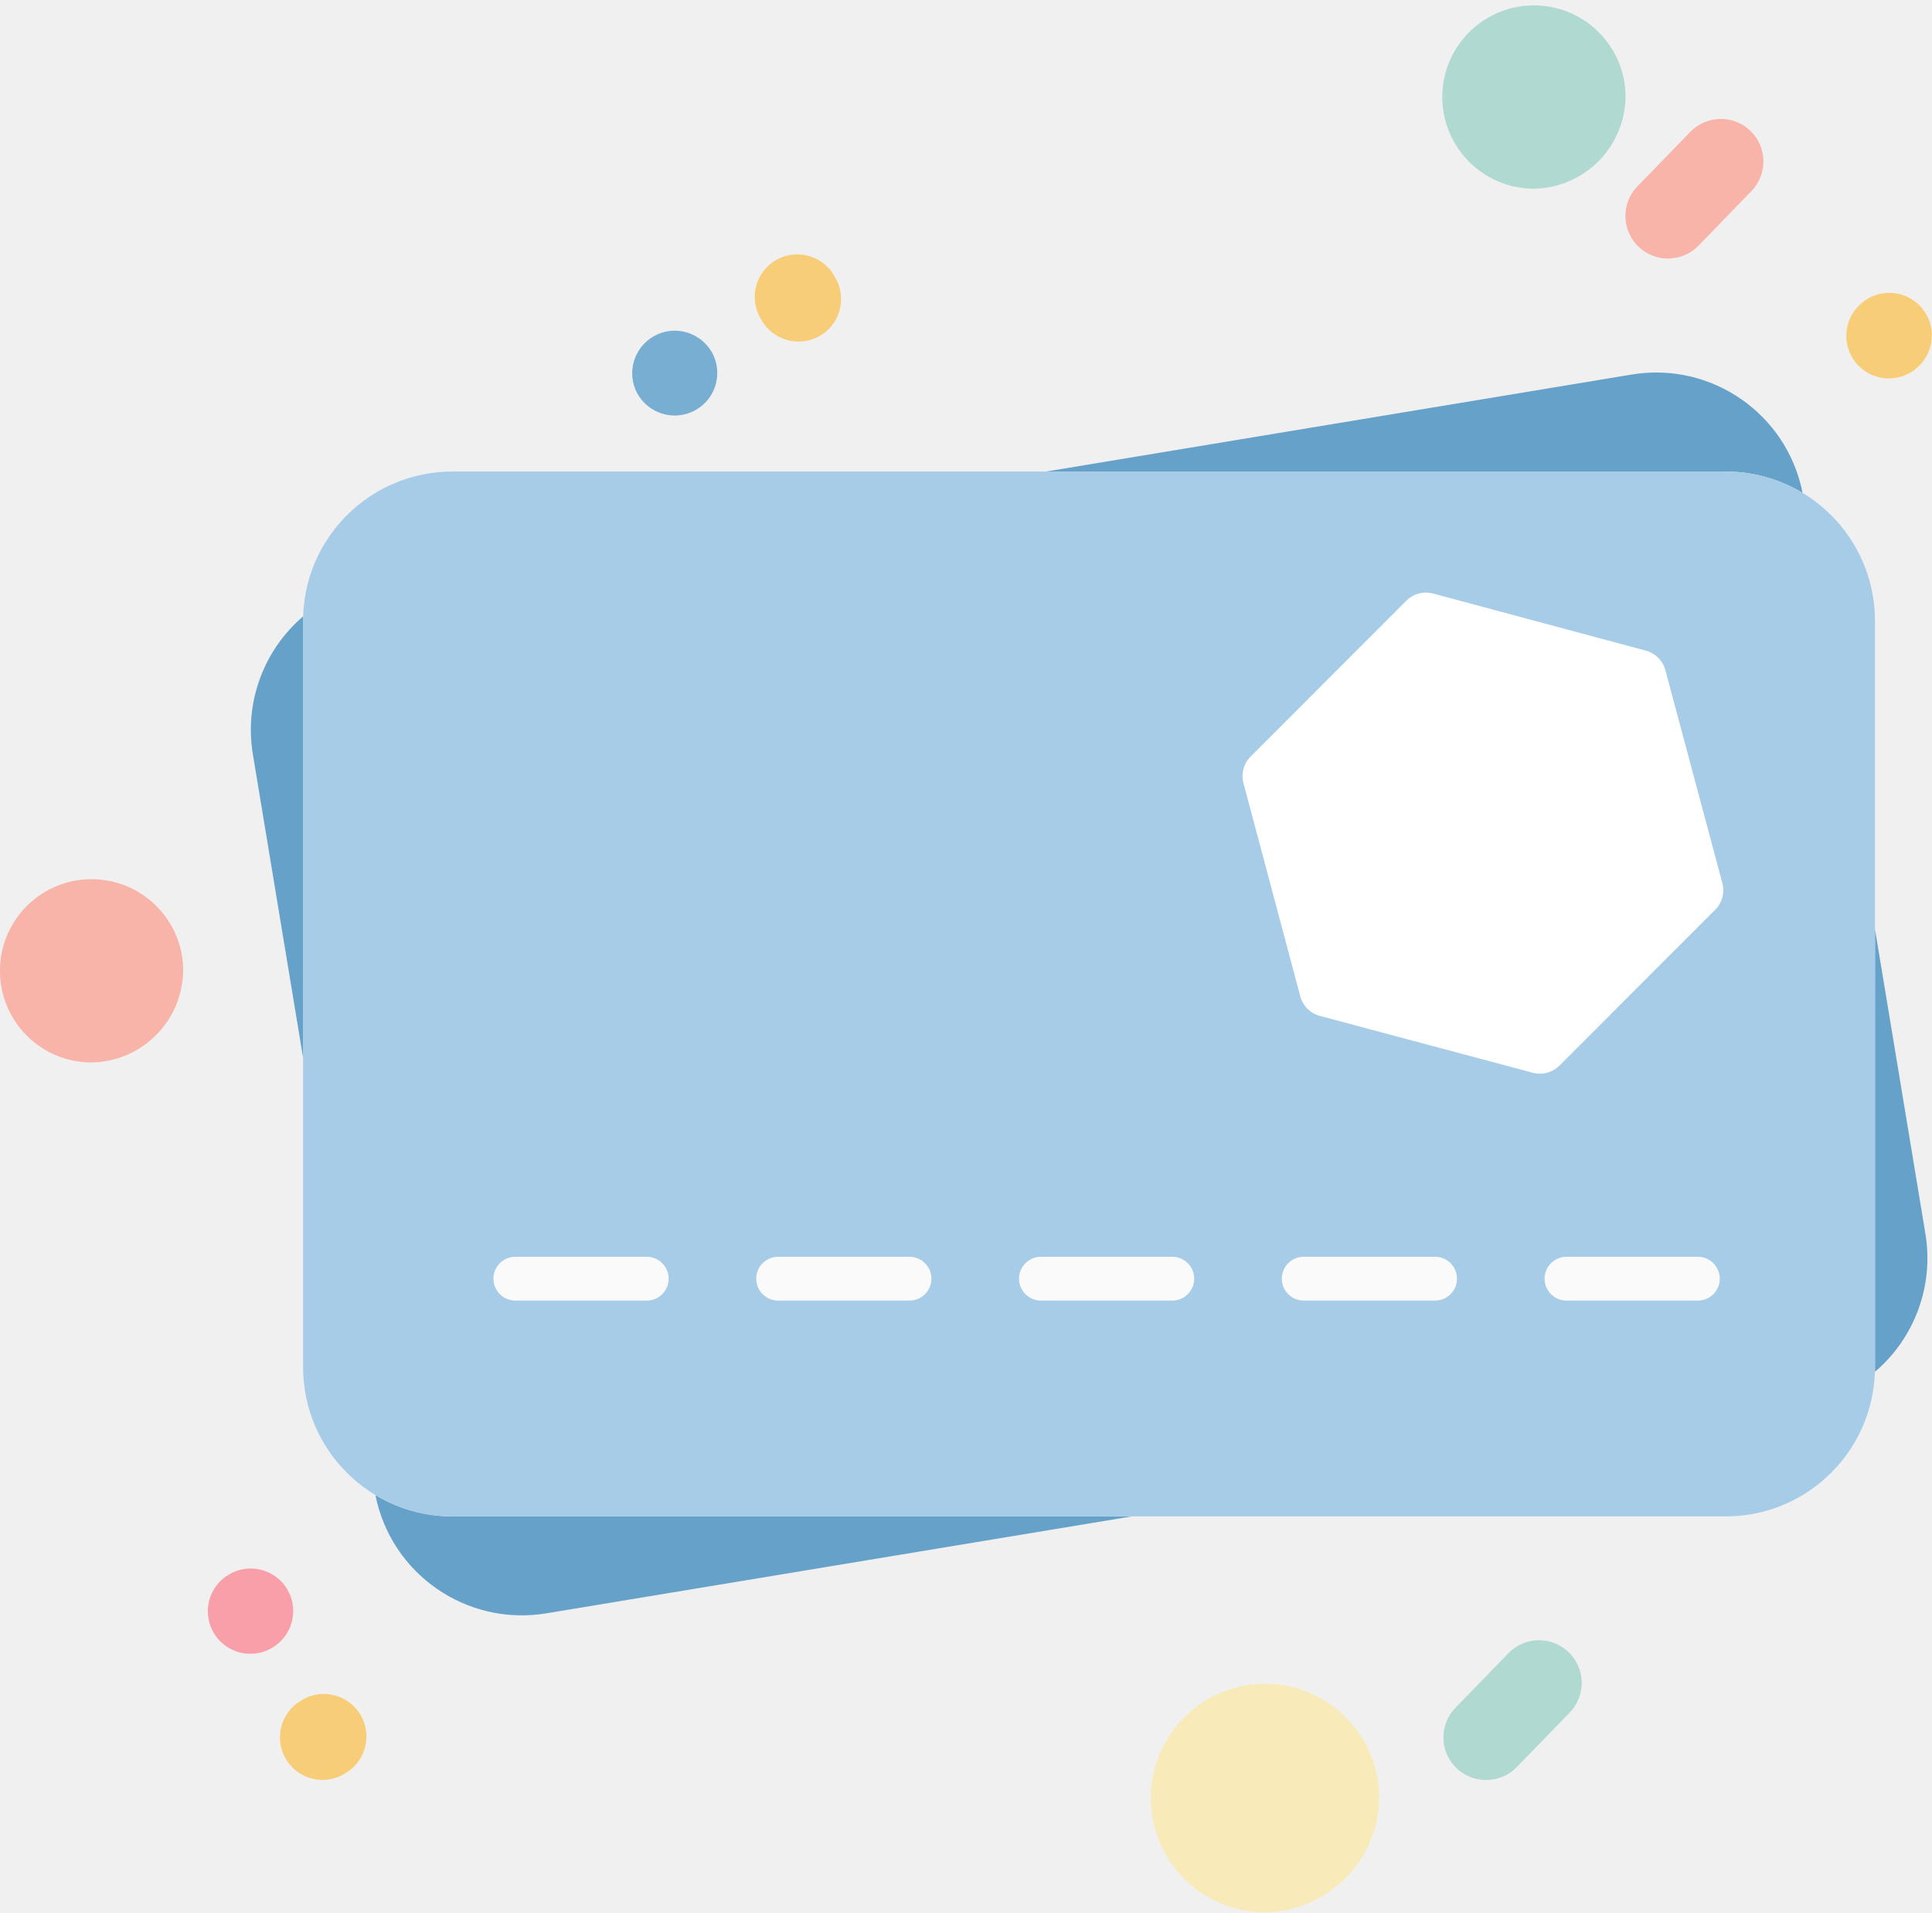
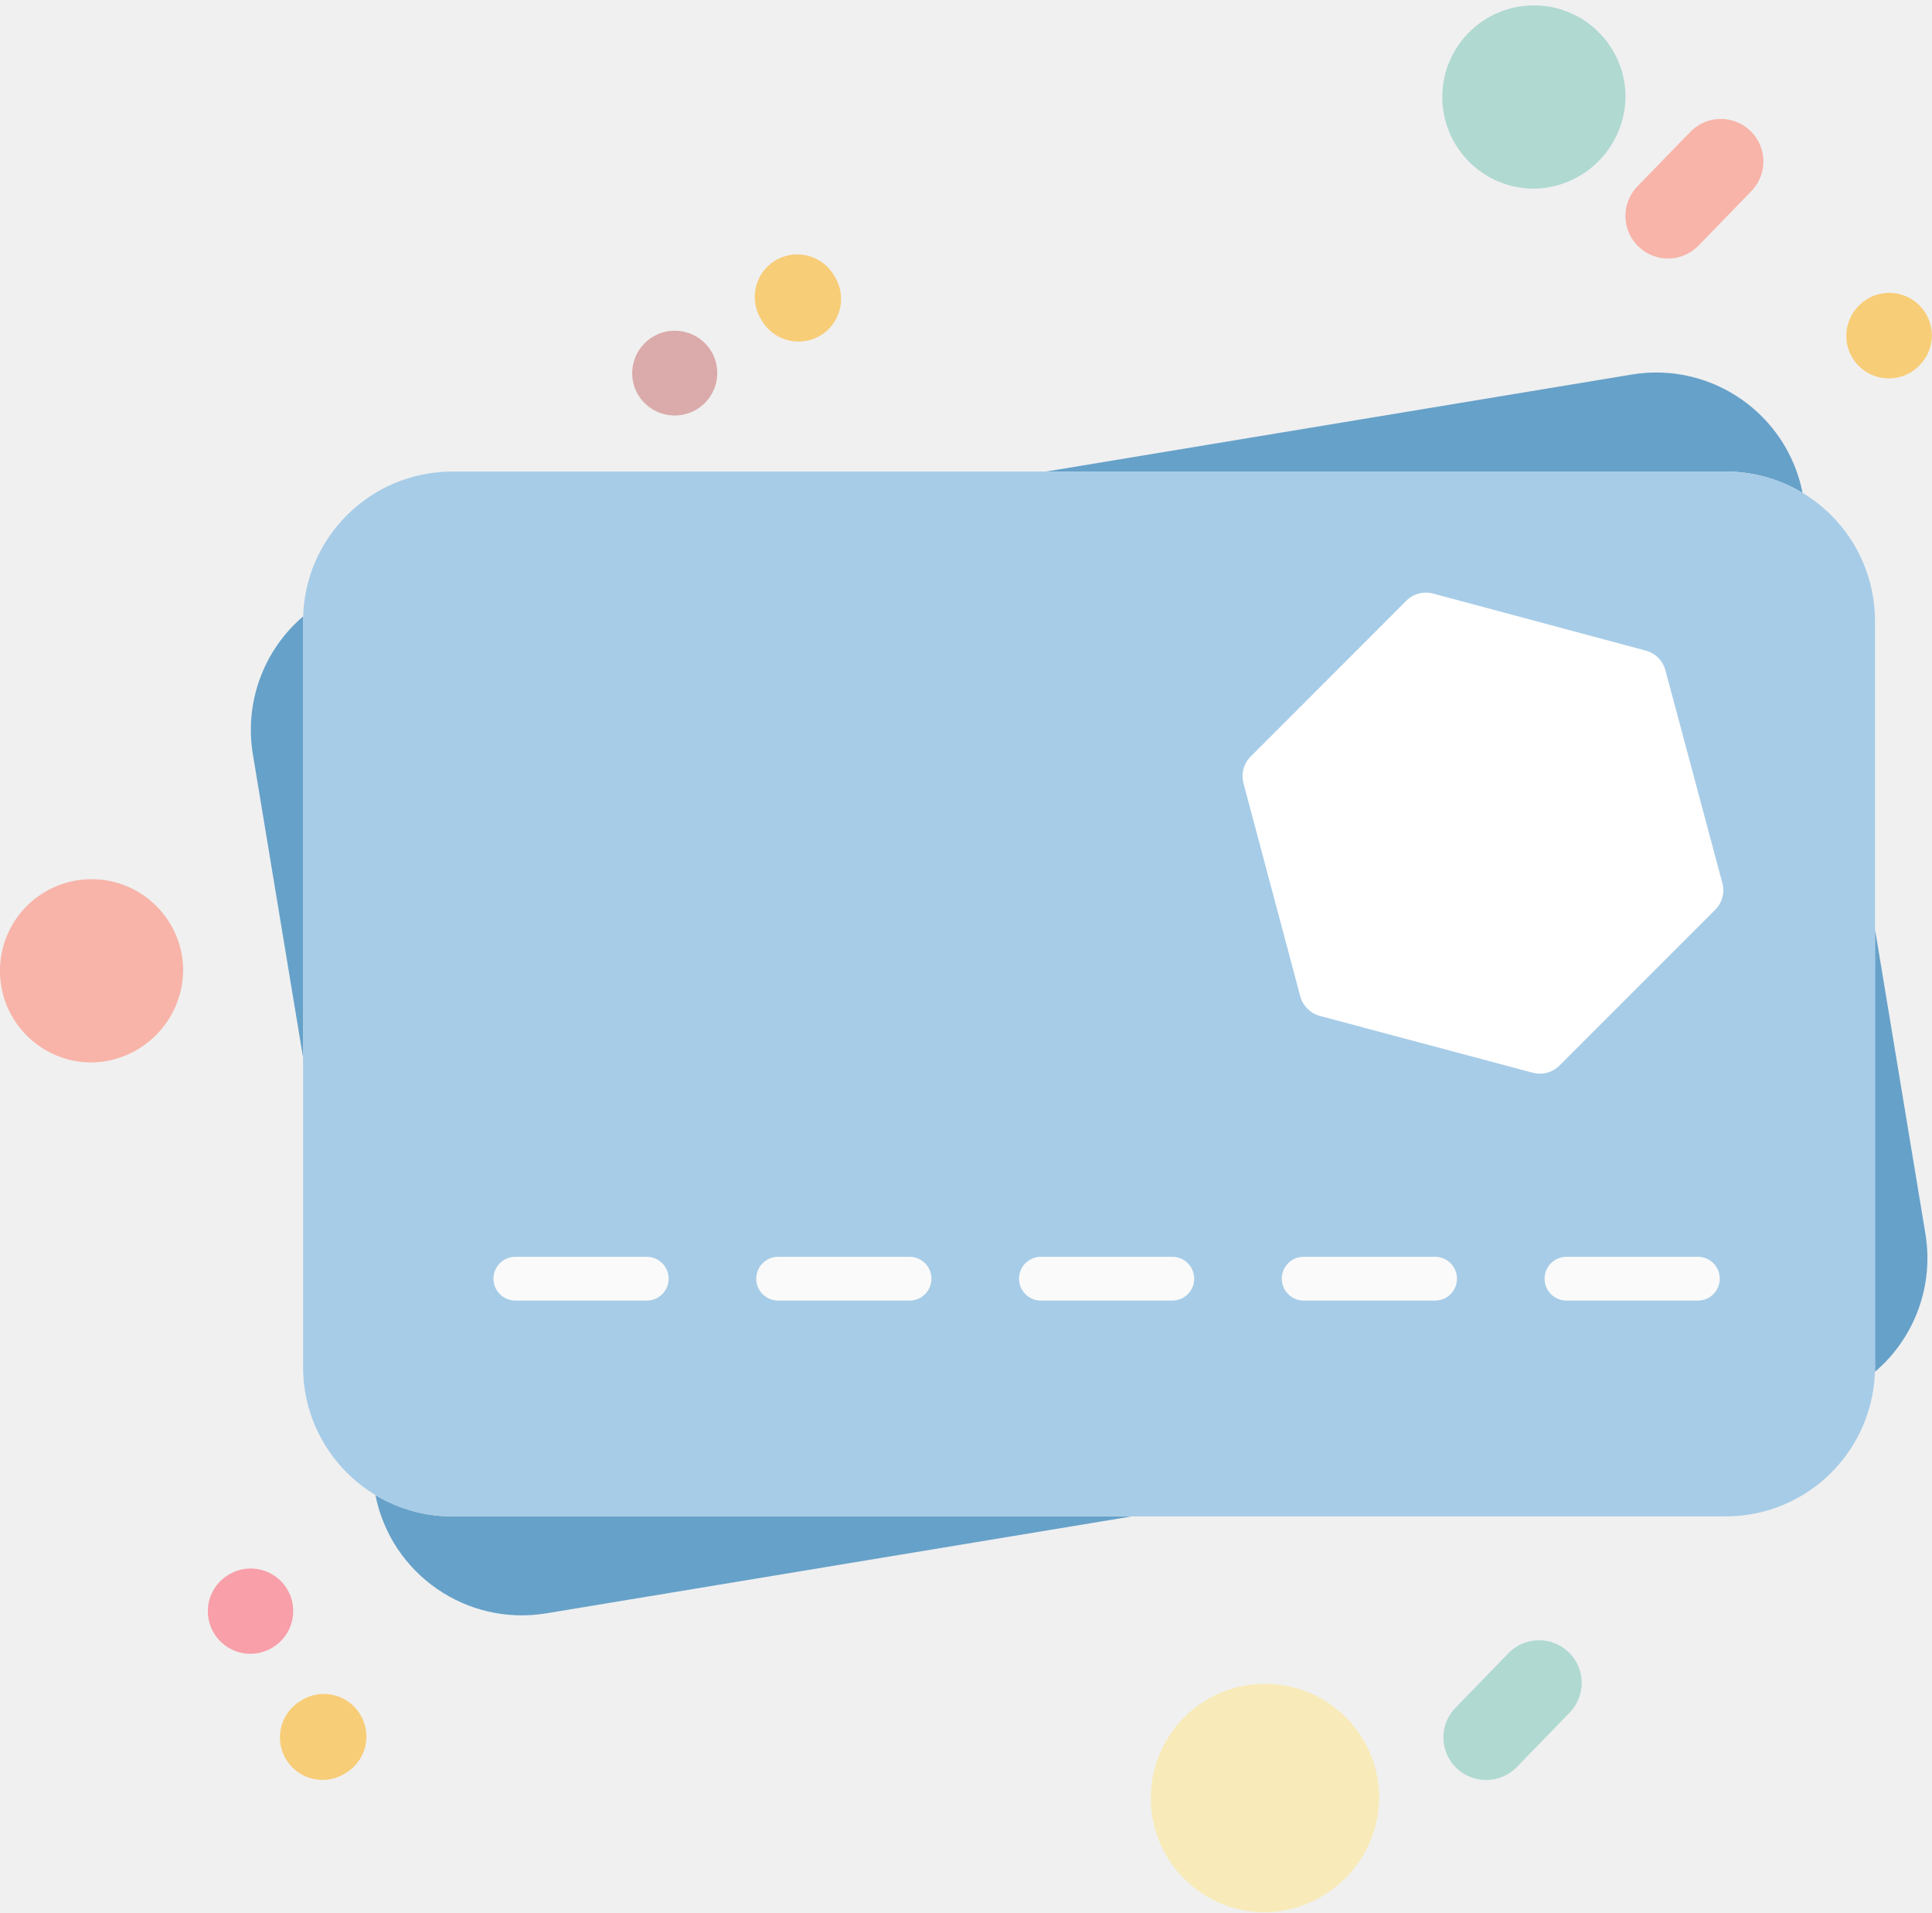
<svg xmlns="http://www.w3.org/2000/svg" width="44.113" height="43.656" viewBox="0 0 44.113 43.656">
  <g id="card" transform="translate(-267.518 -474.037)">
    <g id="Group_30066" data-name="Group 30066" transform="translate(273.241 482.541)">
      <g id="Group_30061" data-name="Group 30061" transform="translate(0 0)">
        <g id="Group_28454" data-name="Group 28454" transform="translate(18.16 0)">
          <g id="Group_28453" data-name="Group 28453" transform="translate(0 0)">
            <path id="Path_19614" data-name="Path 19614" d="M262.621,158.544l-13.375,2.215h15.519a3.393,3.393,0,0,1,1.756.487A3.409,3.409,0,0,0,262.621,158.544Z" transform="translate(-249.246 -158.498)" fill="#66a1c9" />
          </g>
        </g>
        <g id="Group_28456" data-name="Group 28456" transform="translate(0 5.564)">
          <g id="Group_28455" data-name="Group 28455" transform="translate(0 0)">
            <path id="Path_19615" data-name="Path 19615" d="M124.5,199.89l1.15,6.947v-9.993c0-.036,0-.071,0-.106A3.407,3.407,0,0,0,124.5,199.89Z" transform="translate(-124.449 -196.737)" fill="#66a1c9" />
          </g>
        </g>
        <g id="Group_28458" data-name="Group 28458" transform="translate(37.086 12.711)">
          <g id="Group_28457" data-name="Group 28457" transform="translate(0 0)">
            <path id="Path_19616" data-name="Path 19616" d="M380.462,252.8l-1.15-6.946v9.993c0,.036,0,.071,0,.107A3.409,3.409,0,0,0,380.462,252.8Z" transform="translate(-379.309 -245.853)" fill="#66a1c9" />
          </g>
        </g>
        <g id="Group_28460" data-name="Group 28460" transform="translate(2.849 25.627)">
          <g id="Group_28459" data-name="Group 28459" transform="translate(0 0)">
            <path id="Path_19617" data-name="Path 19617" d="M145.788,335.1a3.394,3.394,0,0,1-1.757-.487,3.409,3.409,0,0,0,3.9,2.7L161.3,335.1H145.788Z" transform="translate(-144.031 -334.613)" fill="#66a1c9" />
          </g>
        </g>
      </g>
      <g id="Group_28462" data-name="Group 28462" transform="translate(1.197 2.261)">
        <g id="Group_28461" data-name="Group 28461" transform="translate(0 0)">
          <path id="Path_19618" data-name="Path 19618" d="M165.154,174.039H136.082a3.41,3.41,0,0,0-3.41,3.409v17.034a3.41,3.41,0,0,0,3.41,3.41h29.072a3.409,3.409,0,0,0,3.409-3.41V177.448A3.409,3.409,0,0,0,165.154,174.039Z" transform="translate(-132.672 -174.039)" fill="#a7cce7" />
        </g>
      </g>
    </g>
    <g id="Group_30065" data-name="Group 30065" transform="translate(278.285 485.558)">
      <path id="Path_20581" data-name="Path 20581" d="M9.21,1.323,4.352.022a.632.632,0,0,0-.611.164L.185,3.741a.632.632,0,0,0-.164.611l1.3,4.858a.632.632,0,0,0,.447.447l4.858,1.3a.632.632,0,0,0,.611-.164L10.8,7.239a.632.632,0,0,0,.164-.611L9.657,1.77A.632.632,0,0,0,9.21,1.323Z" transform="translate(30.591 5.49) rotate(120)" fill="#fff" />
      <line id="Line_798" data-name="Line 798" x2="28.929" transform="translate(1 17.67)" fill="none" stroke="#fafafa" stroke-linecap="round" stroke-width="1" stroke-dasharray="3 3" />
    </g>
    <g id="Group_30062" data-name="Group 30062" transform="translate(267.518 474.037)" opacity="0.5">
      <path id="Path_20574" data-name="Path 20574" d="M337.588,138.646A2.092,2.092,0,1,0,335.5,140.8,2.124,2.124,0,0,0,337.588,138.646Zm0,0" transform="translate(-333.406 -116.545)" fill="#ff7861" />
      <path id="Path_20576" data-name="Path 20576" d="M234.468,38.15a2.608,2.608,0,1,0-2.607,2.686A2.647,2.647,0,0,0,234.468,38.15Zm0,0" transform="translate(-202.977 2.82)" fill="#ffe581" />
      <path id="Path_20577" data-name="Path 20577" d="M16.494,436.622a2.092,2.092,0,1,0-2.091,2.154A2.123,2.123,0,0,0,16.494,436.622Zm0,0" transform="translate(20.621 -434.469)" fill="#70c1b3" />
      <path id="Path_20578" data-name="Path 20578" d="M107.533,245.591a.972.972,0,0,1-.7-1.65l.011-.011a.971.971,0,0,1,1.39,1.358l-.01.011A.97.97,0,0,1,107.533,245.591Zm0,0" transform="translate(-64.401 -236.952)" fill="#fa0" />
      <path id="Path_20563" data-name="Path 20563" d="M152.666,137.437a.971.971,0,0,1-.5-1.8l.013-.008a.971.971,0,0,1,1,1.665l-.013.008A.968.968,0,0,1,152.666,137.437Zm0,0" transform="translate(-146.955 -99.683)" fill="#ff4e61" />
      <path id="Path_20564" data-name="Path 20564" d="M165.174,159.353a.972.972,0,0,1-.5-1.8l.013-.008a.972.972,0,1,1,1.007,1.662l-.013.008A.966.966,0,0,1,165.174,159.353Zm0,0" transform="translate(-157.819 -118.719)" fill="#fa0" />
      <path id="Path_20548" data-name="Path 20548" d="M5.891,257.76a.971.971,0,0,1-.7-1.648L6.4,254.867A.972.972,0,1,1,7.8,256.221l-1.208,1.244A.968.968,0,0,1,5.891,257.76Zm0,0" transform="translate(28.041 -217.125)" fill="#70c1b3" />
      <path id="Path_20580" data-name="Path 20580" d="M133.536,11.682a.972.972,0,0,1-.7-1.648l1.208-1.244a.971.971,0,1,1,1.394,1.353l-1.207,1.244A.969.969,0,0,1,133.536,11.682Zm0,0" transform="translate(-95.449 -5.78)" fill="#ff7861" />
      <g id="Group_30064" data-name="Group 30064" transform="matrix(0.966, 0.259, -0.259, 0.966, 15.32, 5.028)">
        <path id="Path_20554" data-name="Path 20554" d="M.982,1.954A.972.972,0,0,0,1.677.3L1.667.293A.972.972,0,1,0,.277,1.65l.01.011A.97.97,0,0,0,.982,1.954Zm0,0" transform="translate(2.294 0)" fill="#fa0" />
-         <path id="Path_20555" data-name="Path 20555" d="M.982,1.954a.971.971,0,0,0,.7-1.648L1.669.295A.972.972,0,0,0,.274,1.648l.011.011A.969.969,0,0,0,.982,1.954Zm0,0" transform="translate(0 2.362)" fill="#006cb4" />
+         <path id="Path_20555" data-name="Path 20555" d="M.982,1.954a.971.971,0,0,0,.7-1.648L1.669.295A.972.972,0,0,0,.274,1.648l.011.011A.969.969,0,0,0,.982,1.954Zm0,0" transform="translate(0 2.362)" fill="#C36564" />
      </g>
    </g>
  </g>
</svg>
